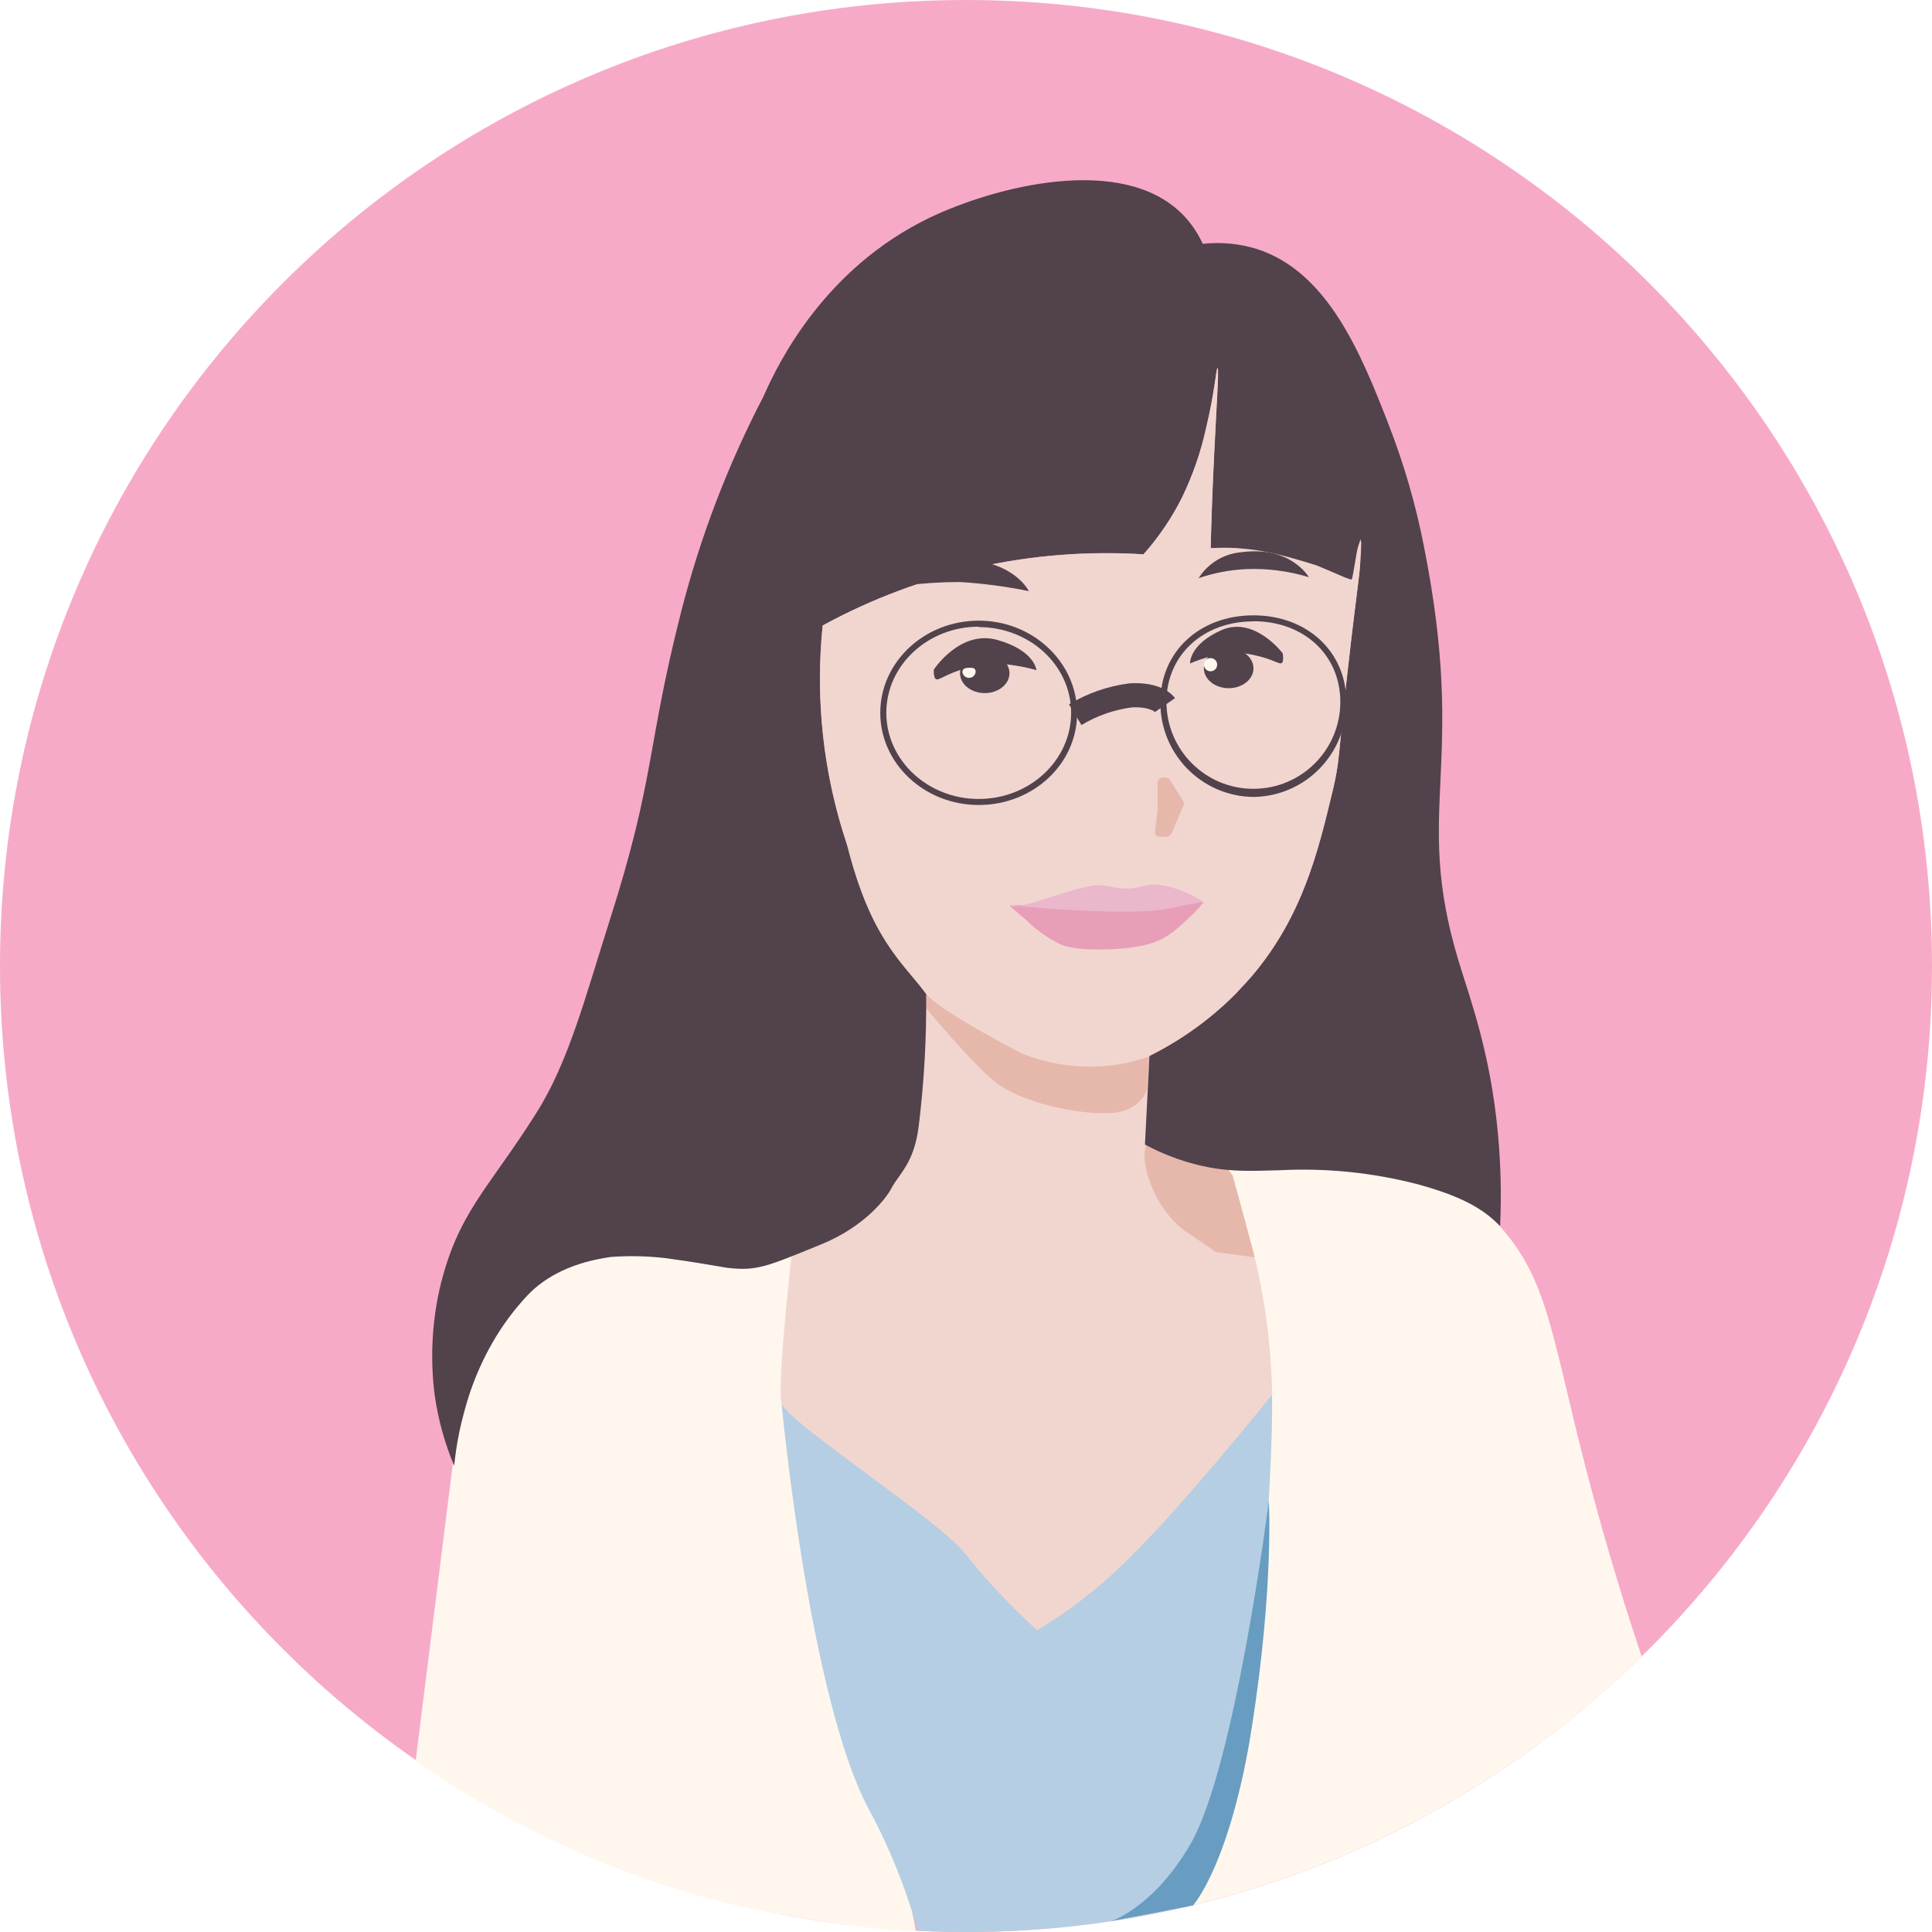
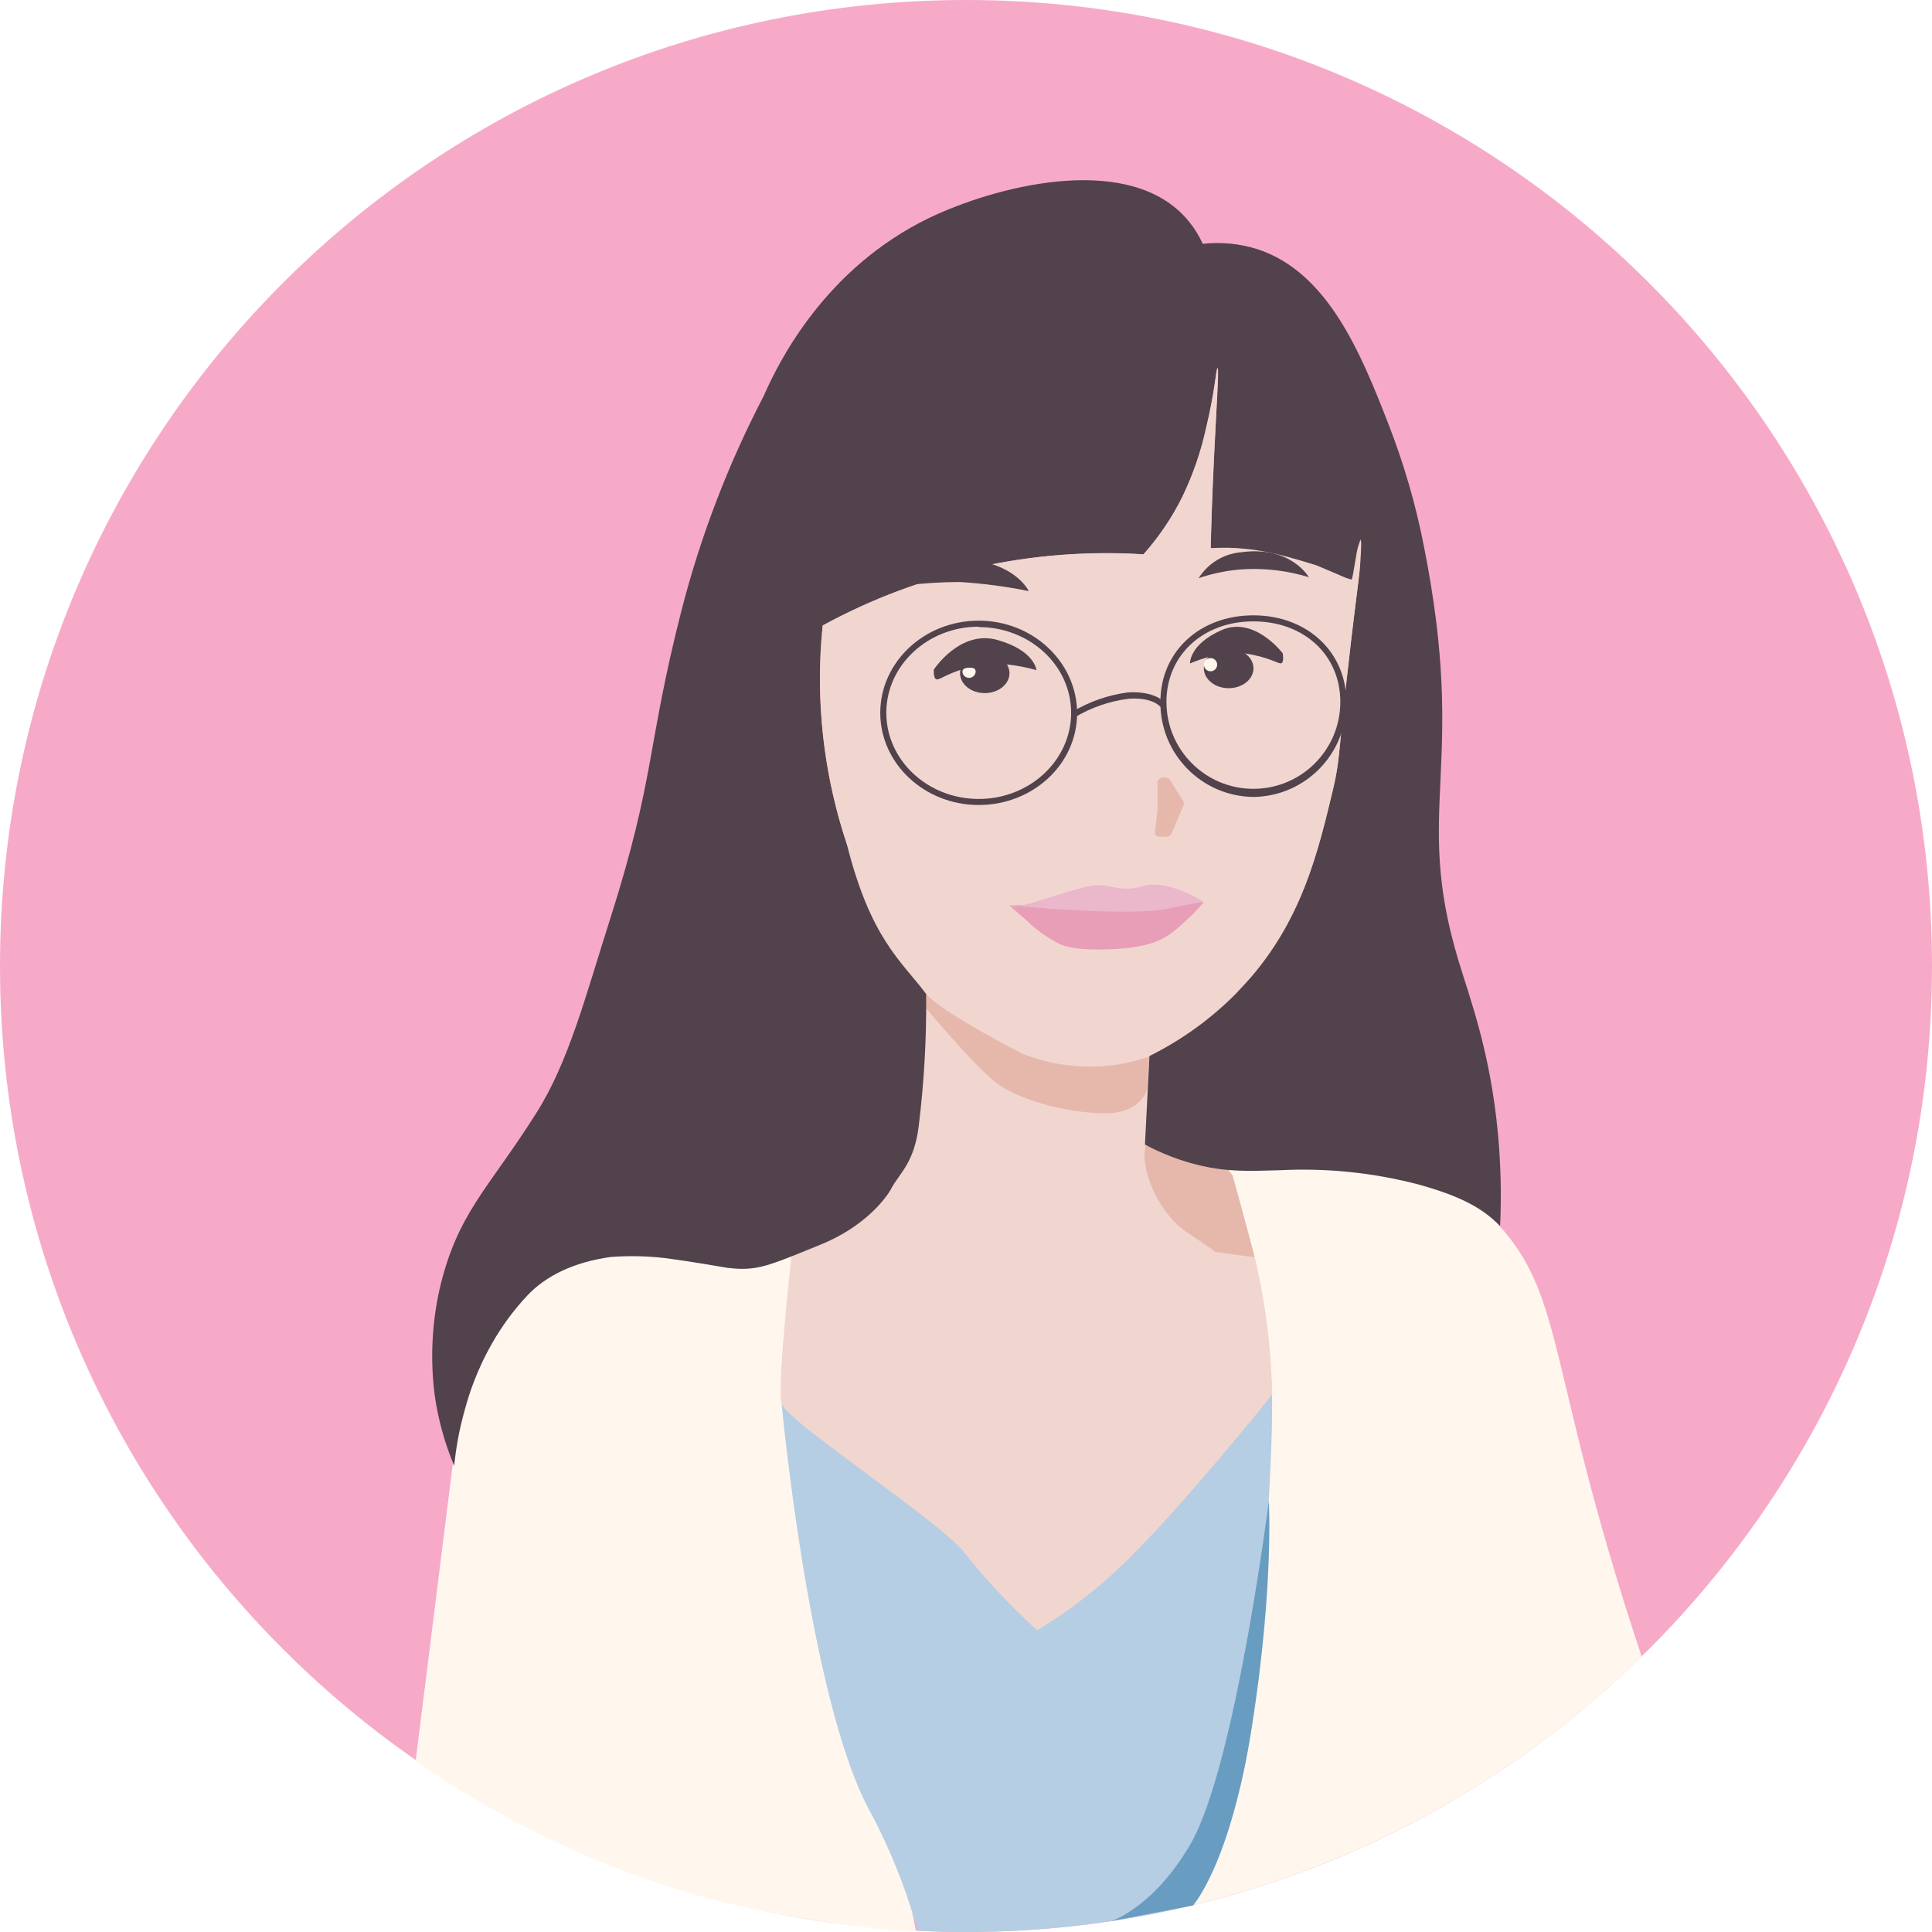
<svg xmlns="http://www.w3.org/2000/svg" width="240" height="240" viewBox="0 0 240 240">
-   <circle cx="120" cy="120" r="120" style="fill:#f7aac8" />
-   <path d="M105.25,196.36,99.9,154.17,64,152.07l-7.5,27.77-4.87,38.93a119.42,119.42,0,0,0,37.84,17.46c3.87.9,8.06,1.74,12.52,2.42,3.56.55,7,1,10.22,1.24l.79.05.79,0Z" style="fill:#fff7ee" />
-   <path d="M157.47,166.11l-60.38,8.23s3.36,36.14,10.74,50.23A72.51,72.51,0,0,1,114,239.85q3,.15,6,.15a120.33,120.33,0,0,0,28.23-3.35,69.31,69.31,0,0,0,4.85-11.19c.94-2.84,5-26.17,5.15-28.54,0-.39.16-2.19.25-4.56A182.84,182.84,0,0,0,157.47,166.11Z" style="fill:#b5cee3" />
-   <path d="M148.23,236.65a119.88,119.88,0,0,0,55.7-30.88c-3.28-9.79-5.49-17.81-6.87-23.13-4.35-16.81-4.74-23.65-10.74-30.3a32.62,32.62,0,0,0-14.93-9.11l-19.8-.61a106.57,106.57,0,0,1,6.32,28.51c.32,4,0,11.58-1,26.61-1,16.1-1.88,22.24-4.46,29.36A70.18,70.18,0,0,1,148.23,236.65Z" style="fill:#fff7ee" />
-   <path d="M115,124.52,98.77,151.86S96.42,172,97.09,174.34s20,14.76,22.91,18.79a80.63,80.63,0,0,0,8.84,9.39s2-1.17,4.42-2.94a61.06,61.06,0,0,0,7.44-6.45c7-7,16.83-19.27,17.33-19.89a78.75,78.75,0,0,0-2.34-17.78c-.81-3.15-3.41-12.56-2.55-9.42h0l-10.37-13.68" style="fill:#f1d6cf" />
-   <path d="M142.52,135.27l.22-4.35v-.51L115,122.68l-.12,2.36s5.49,6.7,8.68,9.31,10.23,4.1,14.25,3.93S142.52,135.27,142.52,135.27Z" style="fill:#e6b8ac" />
-   <path d="M147.33,153c.53.37,3.65,2.43,3.61,2.5s-.09,0-.09,0l5,.7-.2-.79c-.61-2.39-2.25-8.35-2.64-9.75v0l.1.35-1.85-2.44c-2.14-1.18-6.9-3.52-8.48-2C141,143.4,143.32,150.26,147.33,153Z" style="fill:#e6b8ac" />
-   <path d="M94.86,49.21A124.8,124.8,0,0,0,84.63,75.94C80.28,93,81.47,96.37,75.75,114.3c-3.06,9.59-5.1,17.62-9.15,24-6,9.51-9.77,12.34-12,21.86A38.31,38.31,0,0,0,54,173.32a35.64,35.64,0,0,0,2.42,8.77c.43-4.25,2-13.62,9.09-21.16,2.28-2.42,5.74-4.15,10.41-4.79a36,36,0,0,1,6.75.15c3.11.41,6.45,1,7.65,1.2,3.75.45,5-.2,11.55-2.85,5.7-2.29,8.34-6,8.85-7,1-1.89,2.84-3.13,3.41-7.78a123.72,123.72,0,0,0,.92-16.4A64.6,64.6,0,0,1,102.19,77.7a73.66,73.66,0,0,1,39.86-8.85,32.43,32.43,0,0,0,4.8-7.1,38.8,38.8,0,0,0,3-8.72c1.06-4.38,1.24-7.34,1.4-7.32s-.15,5-.45,11.13c-.23,4.75-.35,8.64-.41,11.25,4.69-.24,4.06.35,9.54,1.37.74.14,4.35,1.5,8,2.55a12.14,12.14,0,0,0,1.65-3.9,21.84,21.84,0,0,0-.15-7.8A17.89,17.89,0,0,0,167.2,54a43.2,43.2,0,0,1,1.51,18.45c-2.75,21.81-2,20.85-3.19,25.89-1.86,7.76-3.87,16.11-10.73,23.75a40.47,40.47,0,0,1-12,9.09l-.56,11a28.28,28.28,0,0,0,6.44,2.5c3.7.93,6.44.8,10.34.69a56.48,56.48,0,0,1,17.12,1.75c5.16,1.42,8,2.9,10.22,5.18a83.12,83.12,0,0,0-.27-11.47c-.95-10.17-3.46-16.72-4.91-21.52-5.71-18.94,1.21-23.92-4.3-51.52a88.43,88.43,0,0,0-4.35-15c-3.45-8.88-7.56-19-16.36-21.85a16.58,16.58,0,0,0-6.75-.65,12.83,12.83,0,0,0-2.56-3.71c-7.54-7.53-23.38-3.38-31.46.51C102.58,33.3,96.81,44.75,94.86,49.21Z" style="fill:#51424c" />
-   <path d="M142.77,131.17a40.76,40.76,0,0,0,10.8-7.79c.54-.65,1.2-1.35,1.91-2.1,6.31-7.42,8.25-15.46,10.05-22.95,1.2-5,.44-4.08,3.19-25.89a44.37,44.37,0,0,0,.38-5.07L169,67c-.08.26-.15.51-.25.77-.29.77-.63,3.85-.86,4.26-.71-.16,0,0-4.35-1.8-5.25-1.65-8.46-2.37-13.14-2.12.06-2.6.18-6.49.41-11.25.3-6.17.65-11.1.45-11.13s-.34,2.95-1.4,7.32a38.8,38.8,0,0,1-3,8.72,32.43,32.43,0,0,1-4.81,7.1A73.66,73.66,0,0,0,102.2,77.7a65.08,65.08,0,0,0,3,27.17c2.93,11.68,6.72,14.48,9.82,18.55.88,1.09,3.82,3.19,11.85,7.42a22.78,22.78,0,0,0,12.25,1.35,23.82,23.82,0,0,0,3.63-.94Z" style="fill:#f1d6cf" />
-   <path d="M112.3,72.74a19.6,19.6,0,0,1,6.4-2.88,8.33,8.33,0,0,1,3.44-.07c4.4.95,5.66,3.64,5.66,3.64a61.75,61.75,0,0,0-8.55-1.13A55.63,55.63,0,0,0,112.3,72.74Z" style="fill:#51424c" />
-   <path d="M148.9,71.82a6.93,6.93,0,0,1,5.31-3.22c6.14-.84,8.38,3.1,8.38,3.1a23.46,23.46,0,0,0-7.86-1A21.37,21.37,0,0,0,148.9,71.82Z" style="fill:#51424c" />
-   <path d="M116,83.18s3.26-5,7.91-3.68,4.84,3.75,4.84,3.75-4.31-1.33-7.61-.55-4.3,1.73-4.76,1.7S116,83.18,116,83.18Z" style="fill:#51424c" />
-   <ellipse cx="122.33" cy="83.63" rx="3.07" ry="2.47" style="fill:#51424c" />
-   <path d="M121.2,83.47a.83.83,0,0,1-1.65,0c0-.45.45-.52.9-.52S121.2,83,121.2,83.47Z" style="fill:#fff7ee" />
-   <path d="M159.34,81.15s-3.52-4.66-7.58-2.88-3.93,4.15-3.93,4.15,3.74-1.71,6.81-1.25,4.08,1.3,4.5,1.23S159.34,81.15,159.34,81.15Z" style="fill:#51424c" />
-   <ellipse cx="152.63" cy="83.02" rx="3.08" ry="2.47" style="fill:#51424c" />
-   <circle cx="150.38" cy="82.57" r="0.82" style="fill:#fff7ee" />
-   <path d="M145.36,96.91,147,99.54a.6.6,0,0,1,0,.56l-1.46,3.43a.8.8,0,0,1-.75.42h-.71c-.36,0-.64-.23-.61-.51l.32-2.89a2.93,2.93,0,0,0,0-.3V97.17C143.85,96.53,145,96.34,145.36,96.91Z" style="fill:#e6b8ac" />
-   <path d="M125.4,112.47c.55.58,1.75,1.47,2.55,2.28a16.92,16.92,0,0,0,3.45,2.4c1.57.89,5,.86,7,.75,5.55-.3,6.9-1.65,9.15-3.75a19.16,19.16,0,0,0,2-2.1" style="fill:#e89eb7" />
-   <path d="M121.58,100c-6.74,0-12.23-5.14-12.23-11.45s5.48-11.45,12.23-11.45S133.8,82.28,133.8,88.6,128.32,100,121.58,100Zm0-22.15c-6.33,0-11.48,4.8-11.48,10.7s5.15,10.7,11.48,10.7,11.48-4.8,11.48-10.7S127.9,77.9,121.58,77.9Z" style="fill:#51424c" />
-   <path d="M155.7,99a11.69,11.69,0,0,1-11.55-11.8c0-6.23,4.86-10.76,11.55-10.76s11.55,4.52,11.55,10.76A11.69,11.69,0,0,1,155.7,99Zm0-21.81c-6.26,0-10.8,4.21-10.8,10a10.8,10.8,0,1,0,21.6,0C166.5,81.38,162,77.17,155.7,77.17Z" style="fill:#51424c" />
-   <path d="M133.57,88.78a17.68,17.68,0,0,1,6.9-2.4c3.3-.18,4.26,1.2,4.26,1.2" style="fill:none;stroke:#51424c;stroke-miterlimit:10;stroke-width:3px" />
-   <path d="M157.62,186.45s-4.17,33-9.72,42.6c-4.54,7.86-9.82,9.59-9.82,9.59l10.12-1.94s4.65-5.08,7.35-22.41S157.62,186.45,157.62,186.45Z" style="fill:#689dc1" />
-   <path d="M125.4,112.47c.23,1,8.67-2.57,11.1-2.52,1.35,0,3.17.88,5.4.15,3.13-1,7.65,1.95,7.65,1.95s.43-.19-4.52.84S125.4,112.47,125.4,112.47Z" style="fill:#eab7cb" />
+   <defs>
+     <style>.a{fill:#f7aac8;}.b{fill:#fff7ee;}.c{fill:#b5cee3;}.d{fill:#f1d6cf;}.e{fill:#e6b8ac;}.f{fill:#51424c;}.g{fill:#e89eb7;}.h{fill:#689dc1;}.i{fill:#eab7cb;}</style>
+   </defs>
+   <circle class="a" cx="120" cy="120" r="120" />
+   <path class="b" d="M105.25,196.36,99.9,154.17,64,152.07l-7.5,27.77-4.87,38.93a119.42,119.42,0,0,0,37.84,17.46c3.87.9,8.06,1.74,12.52,2.42,3.56.55,7,1,10.22,1.24l.79.05h.79Z" />
+   <path class="c" d="M157.47,166.11l-60.38,8.23s3.36,36.14,10.74,50.23A72.51,72.51,0,0,1,114,239.85q3,.15,6,.15a120.33,120.33,0,0,0,28.23-3.35,69.31,69.31,0,0,0,4.85-11.19c.94-2.84,5-26.17,5.15-28.54,0-.39.16-2.19.25-4.56A182.84,182.84,0,0,0,157.47,166.11Z" />
+   <path class="b" d="M148.23,236.65a119.88,119.88,0,0,0,55.7-30.88c-3.28-9.79-5.49-17.81-6.87-23.13-4.35-16.81-4.74-23.65-10.74-30.3a32.62,32.62,0,0,0-14.93-9.11l-19.8-.61a106.57,106.57,0,0,1,6.32,28.51c.32,4,0,11.58-1,26.61-1,16.1-1.88,22.24-4.46,29.36A70.18,70.18,0,0,1,148.23,236.65Z" />
+   <path class="d" d="M115,124.52,98.77,151.86S96.42,172,97.09,174.34s20,14.76,22.91,18.79a80.63,80.63,0,0,0,8.84,9.39s2-1.17,4.42-2.94a61.06,61.06,0,0,0,7.44-6.45c7-7,16.83-19.27,17.33-19.89a78.75,78.75,0,0,0-2.34-17.78c-.81-3.15-3.41-12.56-2.55-9.42h0l-10.37-13.68" />
+   <path class="e" d="M142.52,135.27l.22-4.35v-.51L115,122.68l-.12,2.36s5.49,6.7,8.68,9.31,10.23,4.1,14.25,3.93S142.52,135.27,142.52,135.27Z" />
+   <path class="e" d="M147.33,153c.53.37,3.65,2.43,3.61,2.5s-.09,0-.09,0l5,.7-.2-.79c-.61-2.39-2.25-8.35-2.64-9.75h0l.1.35-1.85-2.44c-2.14-1.18-6.9-3.52-8.48-2C141,143.4,143.32,150.26,147.33,153Z" />
+   <path class="f" d="M94.86,49.21A124.8,124.8,0,0,0,84.63,75.94C80.28,93,81.47,96.37,75.75,114.3c-3.06,9.59-5.1,17.62-9.15,24-6,9.51-9.77,12.34-12,21.86a38.31,38.31,0,0,0-.6,13.16,35.64,35.64,0,0,0,2.42,8.77c.43-4.25,2-13.62,9.09-21.16,2.28-2.42,5.74-4.15,10.41-4.79a36,36,0,0,1,6.75.15c3.11.41,6.45,1,7.65,1.2,3.75.45,5-.2,11.55-2.85,5.7-2.29,8.34-6,8.85-7,1-1.89,2.84-3.13,3.41-7.78a123.72,123.72,0,0,0,.92-16.4A64.6,64.6,0,0,1,102.19,77.7a73.66,73.66,0,0,1,39.86-8.85,32.43,32.43,0,0,0,4.8-7.1,38.8,38.8,0,0,0,3-8.72c1.06-4.38,1.24-7.34,1.4-7.32s-.15,5-.45,11.13c-.23,4.75-.35,8.64-.41,11.25,4.69-.24,4.06.35,9.54,1.37.74.14,4.35,1.5,8,2.55a12.14,12.14,0,0,0,1.65-3.9,21.84,21.84,0,0,0-.15-7.8A17.89,17.89,0,0,0,167.2,54a43.2,43.2,0,0,1,1.51,18.45c-2.75,21.81-2,20.85-3.19,25.89-1.86,7.76-3.87,16.11-10.73,23.75a40.47,40.47,0,0,1-12,9.09l-.56,11a28.28,28.28,0,0,0,6.44,2.5c3.7.93,6.44.8,10.34.69a56.48,56.48,0,0,1,17.12,1.75c5.16,1.42,8,2.9,10.22,5.18a83.12,83.12,0,0,0-.27-11.47c-.95-10.17-3.46-16.72-4.91-21.52-5.71-18.94,1.21-23.92-4.3-51.52a88.43,88.43,0,0,0-4.35-15c-3.45-8.88-7.56-19-16.36-21.85a16.58,16.58,0,0,0-6.75-.65,12.83,12.83,0,0,0-2.56-3.71c-7.54-7.53-23.38-3.38-31.46.51C102.58,33.3,96.81,44.75,94.86,49.21Z" />
+   <path class="d" d="M142.77,131.17a40.76,40.76,0,0,0,10.8-7.79c.54-.65,1.2-1.35,1.91-2.1,6.31-7.42,8.25-15.46,10.05-22.95,1.2-5,.44-4.08,3.19-25.89a44.37,44.37,0,0,0,.38-5.07L169,67c-.08.26-.15.51-.25.77-.29.77-.63,3.85-.86,4.26-.71-.16,0,0-4.35-1.8-5.25-1.65-8.46-2.37-13.14-2.12.06-2.6.18-6.49.41-11.25.3-6.17.65-11.1.45-11.13s-.34,3-1.4,7.32a38.8,38.8,0,0,1-3,8.72,32.43,32.43,0,0,1-4.81,7.1A73.66,73.66,0,0,0,102.2,77.7a65.08,65.08,0,0,0,3,27.17c2.93,11.68,6.72,14.48,9.82,18.55.88,1.09,3.82,3.19,11.85,7.42a22.78,22.78,0,0,0,12.25,1.35,23.82,23.82,0,0,0,3.63-.94Z" />
+   <path class="f" d="M112.3,72.74a19.6,19.6,0,0,1,6.4-2.88,8.33,8.33,0,0,1,3.44-.07c4.4.95,5.66,3.64,5.66,3.64a61.75,61.75,0,0,0-8.55-1.13A55.63,55.63,0,0,0,112.3,72.74Z" />
+   <path class="f" d="M148.9,71.82a6.93,6.93,0,0,1,5.31-3.22c6.14-.84,8.38,3.1,8.38,3.1a23.46,23.46,0,0,0-7.86-1A21.37,21.37,0,0,0,148.9,71.82Z" />
+   <path class="f" d="M116,83.18s3.26-5,7.91-3.68,4.84,3.75,4.84,3.75-4.31-1.33-7.61-.55-4.3,1.73-4.76,1.7S116,83.18,116,83.18Z" />
+   <ellipse class="f" cx="122.33" cy="83.63" rx="3.07" ry="2.47" />
+   <path class="b" d="M121.2,83.47a.83.83,0,0,1-1.65,0c0-.45.45-.52.9-.52S121.2,83,121.2,83.47Z" />
+   <path class="f" d="M159.34,81.15s-3.52-4.66-7.58-2.88-3.93,4.15-3.93,4.15,3.74-1.71,6.81-1.25,4.08,1.3,4.5,1.23S159.34,81.15,159.34,81.15Z" />
+   <ellipse class="f" cx="152.63" cy="83.02" rx="3.08" ry="2.47" />
+   <circle class="b" cx="150.38" cy="82.57" r="0.82" />
+   <path class="e" d="M145.36,96.91,147,99.54a.6.6,0,0,1,0,.56l-1.46,3.43a.8.8,0,0,1-.75.42h-.71c-.36,0-.64-.23-.61-.51l.32-2.89a2.93,2.93,0,0,0,0-.3V97.17C143.85,96.53,145,96.34,145.36,96.91Z" />
+   <path class="g" d="M125.4,112.47c.55.58,1.75,1.47,2.55,2.28a16.92,16.92,0,0,0,3.45,2.4c1.57.89,5,.86,7,.75,5.55-.3,6.9-1.65,9.15-3.75a19.16,19.16,0,0,0,2-2.1" />
+   <path class="f" d="M121.58,100c-6.74,0-12.23-5.14-12.23-11.45s5.48-11.45,12.23-11.45,12.22,5.18,12.22,11.5S128.32,100,121.58,100Zm0-22.15c-6.33,0-11.48,4.8-11.48,10.7s5.15,10.7,11.48,10.7,11.48-4.8,11.48-10.7S127.9,77.9,121.58,77.9Z" />
+   <path class="f" d="M155.7,99a11.69,11.69,0,0,1-11.55-11.8c0-6.23,4.86-10.76,11.55-10.76S167.25,81,167.25,87.2A11.69,11.69,0,0,1,155.7,99Zm0-21.81c-6.26,0-10.8,4.21-10.8,10a10.8,10.8,0,1,0,21.6,0c0-5.81-4.5-10-10.8-10Z" />
+   <path class="f" d="M133.53,89.1l-.39-.64a18,18,0,0,1,7-2.45c3.49-.19,4.57,1.29,4.62,1.36l-.62.43s-.93-1.21-3.93-1A17.18,17.18,0,0,0,133.53,89.1Z" />
+   <path class="h" d="M157.62,186.45s-4.17,33-9.72,42.6c-4.54,7.86-9.82,9.59-9.82,9.59l10.12-1.94s4.65-5.08,7.35-22.41S157.62,186.45,157.62,186.45Z" />
+   <path class="i" d="M125.4,112.47c.23,1,8.67-2.57,11.1-2.52,1.35,0,3.17.88,5.4.15,3.13-1,7.65,1.95,7.65,1.95s.43-.19-4.52.84S125.4,112.47,125.4,112.47Z" />
</svg>
